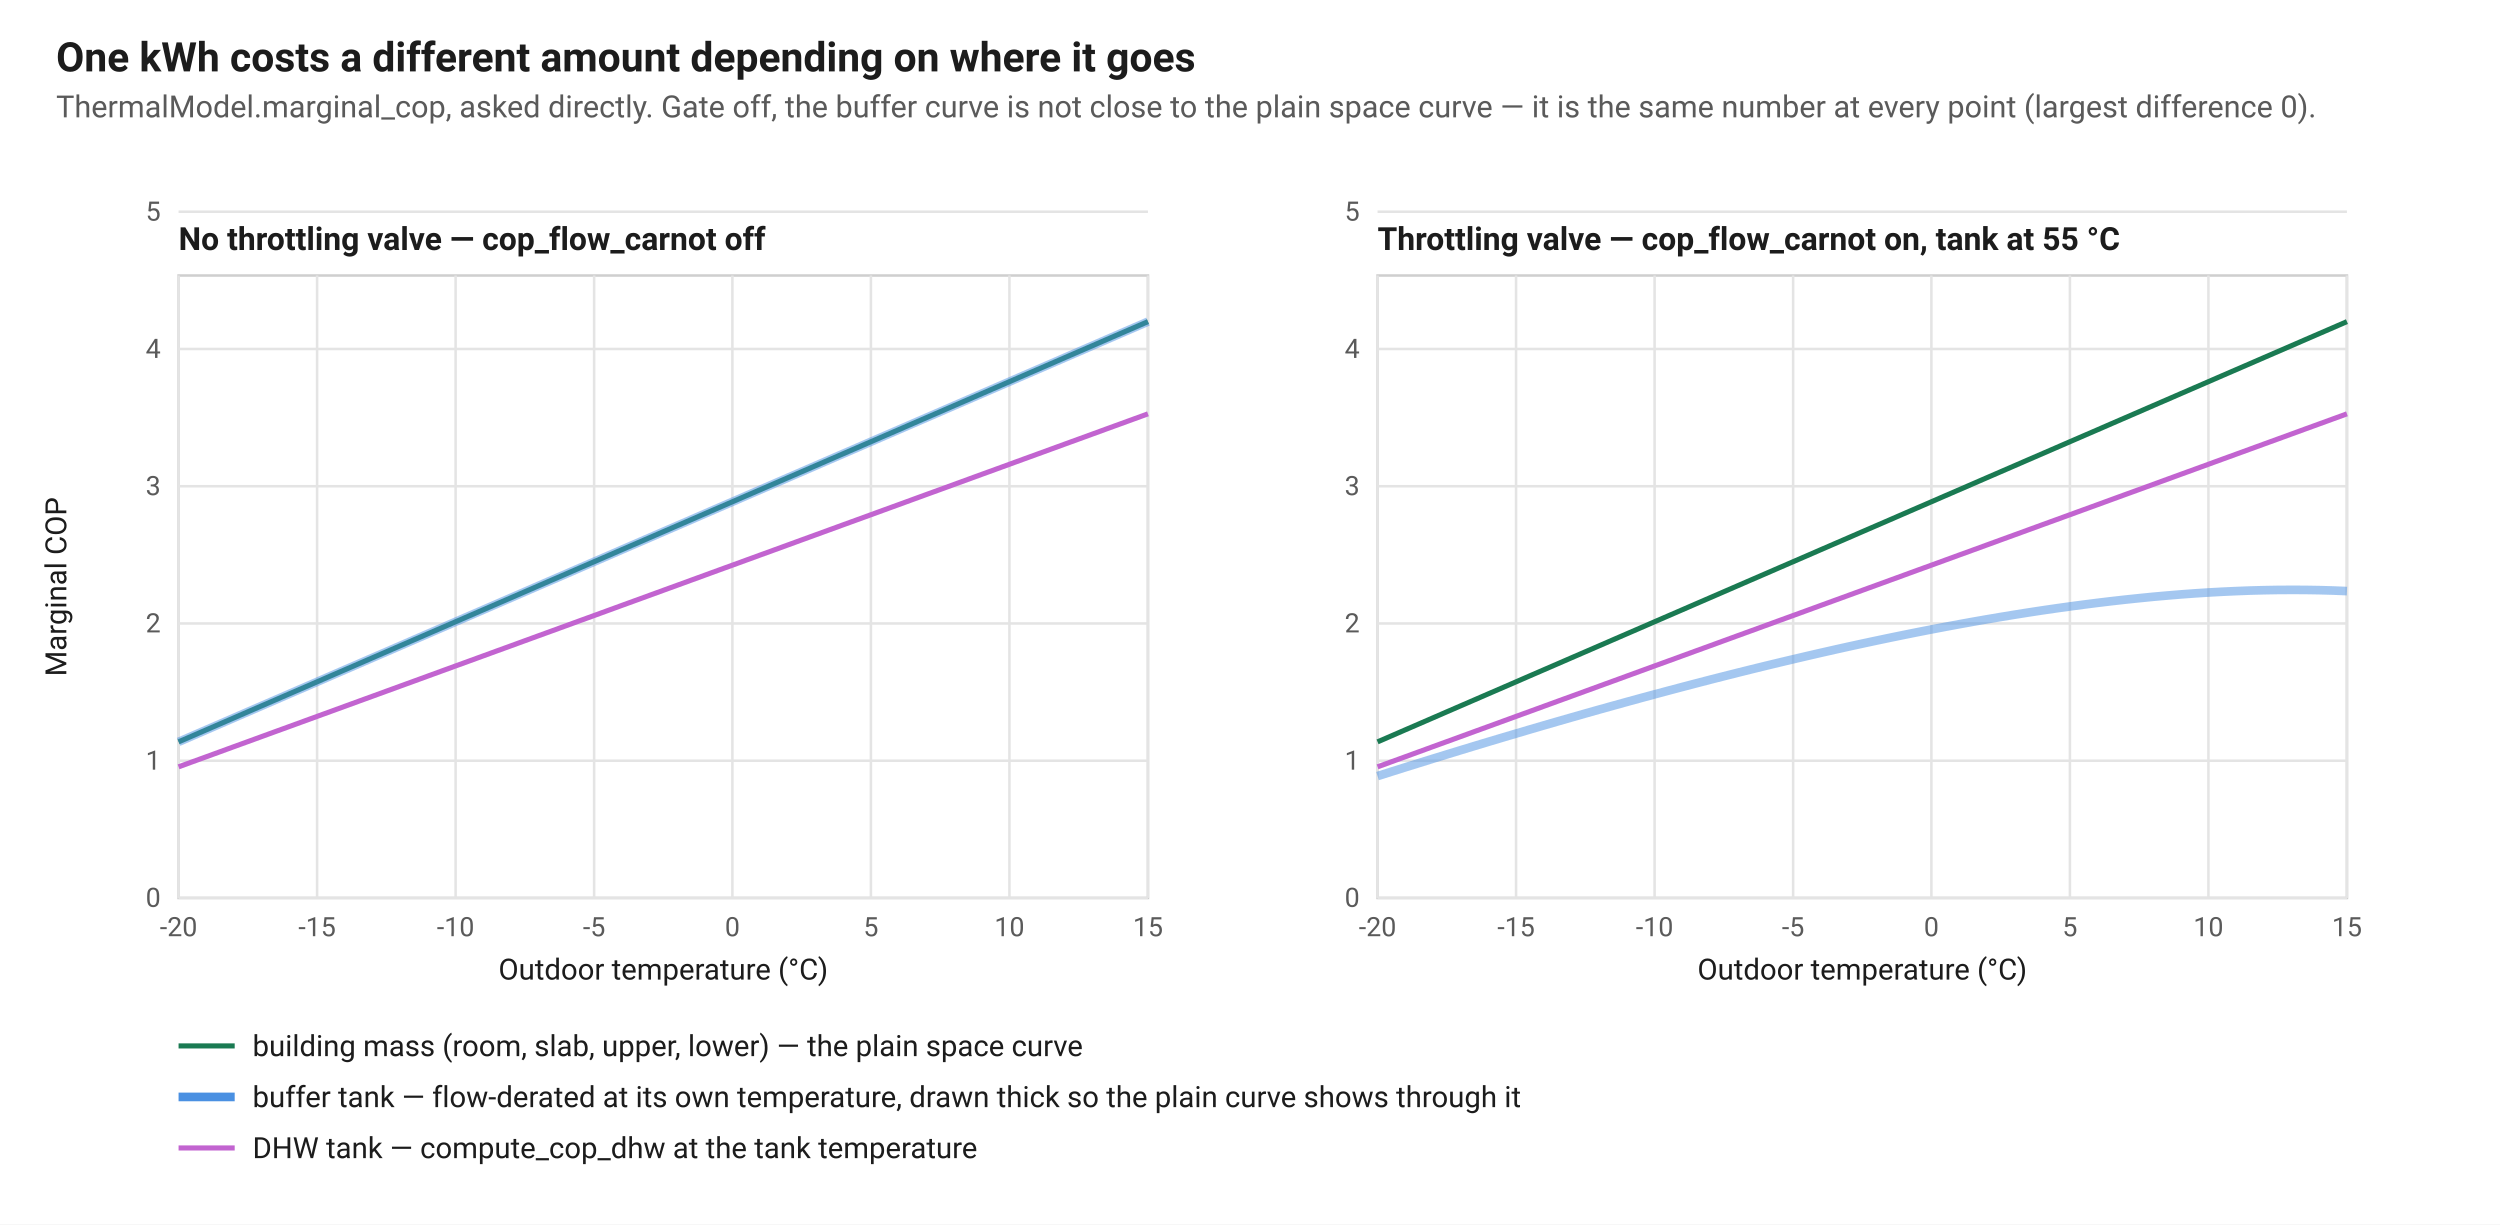
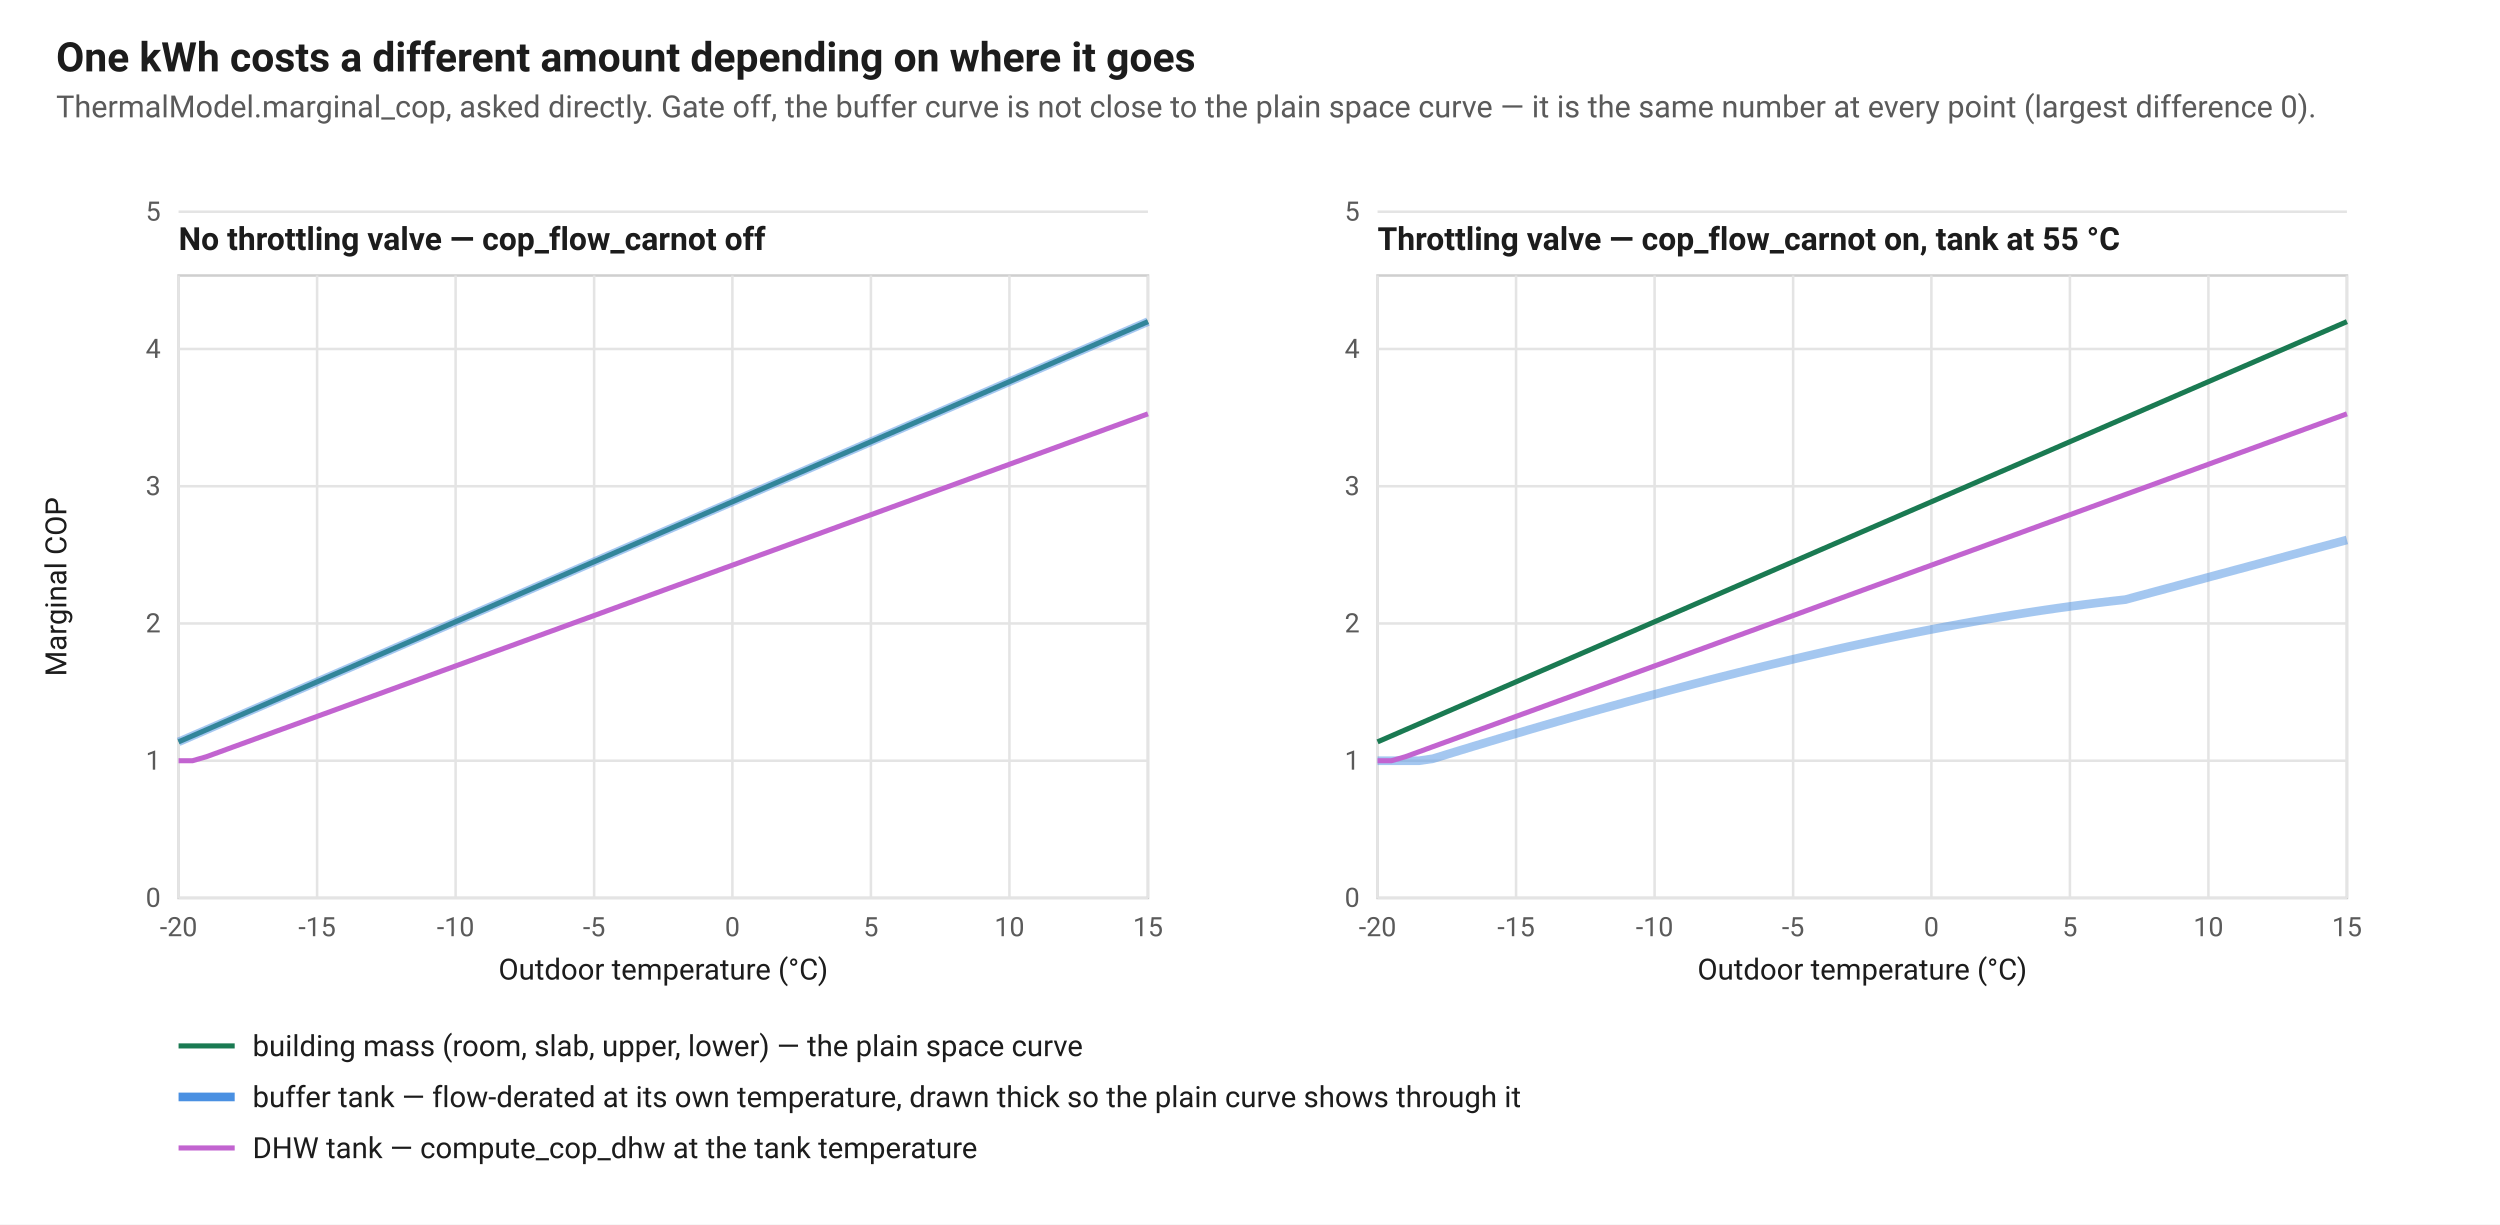
<svg xmlns="http://www.w3.org/2000/svg" viewBox="0 0 980 480" role="img" aria-label="Two plots of marginal COP against outdoor temperature from minus 20 to plus 15 degrees. Left, with the throttling-valve gate off: the buffer-tank curve lies exactly on the building-mass curve, and only the hot-water tank sits lower. Right, with the gate on: the buffer tank is derated below the building-mass curve because it charges at its own temperature.">
  <style>text { font-family: -apple-system, "Segoe UI", Roboto, Helvetica, Arial, sans-serif; }</style>
  <rect x="0" y="0" width="100%" height="100%" fill="#ffffff" />
  <text x="22" y="28" font-size="16" font-weight="700" fill="#1c1c1c">One kWh costs a different amount depending on where it goes</text>
  <text x="22" y="46" font-size="12" fill="#5a5a5a">ThermalModel.marginal_cop, asked directly. Gate off, the buffer curve is not close to the plain space curve — it is the same number at every point (largest difference 0).</text>
  <text x="70" y="98" font-size="12.5" font-weight="700" fill="#1c1c1c">No throttling valve — cop_flow_carnot off</text>
  <rect x="70" y="108" width="380" height="244" fill="#ffffff" stroke="#cfcfcf" />
  <line x1="70.0" y1="108" x2="70.0" y2="352" stroke="#e4e4e4" />
  <text x="70.0" y="367" font-size="10.5" text-anchor="middle" fill="#5a5a5a">-20</text>
  <line x1="124.3" y1="108" x2="124.3" y2="352" stroke="#e4e4e4" />
  <text x="124.3" y="367" font-size="10.5" text-anchor="middle" fill="#5a5a5a">-15</text>
  <line x1="178.6" y1="108" x2="178.6" y2="352" stroke="#e4e4e4" />
  <text x="178.6" y="367" font-size="10.5" text-anchor="middle" fill="#5a5a5a">-10</text>
  <line x1="232.9" y1="108" x2="232.9" y2="352" stroke="#e4e4e4" />
  <text x="232.9" y="367" font-size="10.5" text-anchor="middle" fill="#5a5a5a">-5</text>
  <line x1="287.1" y1="108" x2="287.1" y2="352" stroke="#e4e4e4" />
  <text x="287.1" y="367" font-size="10.5" text-anchor="middle" fill="#5a5a5a">0</text>
  <line x1="341.4" y1="108" x2="341.4" y2="352" stroke="#e4e4e4" />
  <text x="341.4" y="367" font-size="10.5" text-anchor="middle" fill="#5a5a5a">5</text>
  <line x1="395.7" y1="108" x2="395.7" y2="352" stroke="#e4e4e4" />
  <text x="395.7" y="367" font-size="10.5" text-anchor="middle" fill="#5a5a5a">10</text>
  <line x1="450.0" y1="108" x2="450.0" y2="352" stroke="#e4e4e4" />
  <text x="450.0" y="367" font-size="10.5" text-anchor="middle" fill="#5a5a5a">15</text>
  <line x1="70" y1="352.0" x2="450" y2="352.0" stroke="#e4e4e4" />
  <text x="63" y="355.5" font-size="10.5" text-anchor="end" fill="#5a5a5a">0</text>
  <line x1="70" y1="298.2" x2="450" y2="298.2" stroke="#e4e4e4" />
  <text x="63" y="301.7" font-size="10.5" text-anchor="end" fill="#5a5a5a">1</text>
  <line x1="70" y1="244.4" x2="450" y2="244.4" stroke="#e4e4e4" />
  <text x="63" y="247.9" font-size="10.5" text-anchor="end" fill="#5a5a5a">2</text>
  <line x1="70" y1="190.6" x2="450" y2="190.6" stroke="#e4e4e4" />
  <text x="63" y="194.1" font-size="10.5" text-anchor="end" fill="#5a5a5a">3</text>
  <line x1="70" y1="136.8" x2="450" y2="136.8" stroke="#e4e4e4" />
  <text x="63" y="140.3" font-size="10.5" text-anchor="end" fill="#5a5a5a">4</text>
  <line x1="70" y1="83.0" x2="450" y2="83.0" stroke="#e4e4e4" />
  <text x="63" y="86.5" font-size="10.5" text-anchor="end" fill="#5a5a5a">5</text>
  <text x="260.0" y="384" font-size="11.5" text-anchor="middle" fill="#1c1c1c">Outdoor temperature (°C)</text>
  <text x="26" y="230.0" font-size="11.5" text-anchor="middle" fill="#1c1c1c" transform="rotate(-90 26 230.0)">Marginal COP</text>
  <path d="M 70.00 290.81 L 75.43 288.46 L 80.86 286.10 L 86.29 283.75 L 91.71 281.40 L 97.14 279.04 L 102.57 276.69 L 108.00 274.34 L 113.43 271.98 L 118.86 269.63 L 124.29 267.28 L 129.71 264.92 L 135.14 262.57 L 140.57 260.22 L 146.00 257.86 L 151.43 255.51 L 156.86 253.16 L 162.29 250.80 L 167.71 248.45 L 173.14 246.10 L 178.57 243.74 L 184.00 241.39 L 189.43 239.04 L 194.86 236.68 L 200.29 234.33 L 205.71 231.98 L 211.14 229.62 L 216.57 227.27 L 222.00 224.92 L 227.43 222.56 L 232.86 220.21 L 238.29 217.86 L 243.71 215.50 L 249.14 213.15 L 254.57 210.80 L 260.00 208.44 L 265.43 206.09 L 270.86 203.74 L 276.29 201.38 L 281.71 199.03 L 287.14 196.68 L 292.57 194.32 L 298.00 191.97 L 303.43 189.62 L 308.86 187.26 L 314.29 184.91 L 319.71 182.56 L 325.14 180.20 L 330.57 177.85 L 336.00 175.50 L 341.43 173.14 L 346.86 170.79 L 352.29 168.44 L 357.71 166.08 L 363.14 163.73 L 368.57 161.38 L 374.00 159.02 L 379.43 156.67 L 384.86 154.31 L 390.29 151.96 L 395.71 149.61 L 401.14 147.25 L 406.57 144.90 L 412.00 142.55 L 417.43 140.19 L 422.86 137.84 L 428.29 135.49 L 433.71 133.13 L 439.14 130.78 L 444.57 128.43 L 450.00 126.07" fill="none" stroke="#1a7a52" stroke-width="2.0" stroke-opacity="1.0" />
  <path d="M 70.00 290.81 L 75.43 288.46 L 80.86 286.10 L 86.29 283.75 L 91.71 281.40 L 97.14 279.04 L 102.57 276.69 L 108.00 274.34 L 113.43 271.98 L 118.86 269.63 L 124.29 267.28 L 129.71 264.92 L 135.14 262.57 L 140.57 260.22 L 146.00 257.86 L 151.43 255.51 L 156.86 253.16 L 162.29 250.80 L 167.71 248.45 L 173.14 246.10 L 178.57 243.74 L 184.00 241.39 L 189.43 239.04 L 194.86 236.68 L 200.29 234.33 L 205.71 231.98 L 211.14 229.62 L 216.57 227.27 L 222.00 224.92 L 227.43 222.56 L 232.86 220.21 L 238.29 217.86 L 243.71 215.50 L 249.14 213.15 L 254.57 210.80 L 260.00 208.44 L 265.43 206.09 L 270.86 203.74 L 276.29 201.38 L 281.71 199.03 L 287.14 196.68 L 292.57 194.32 L 298.00 191.97 L 303.43 189.62 L 308.86 187.26 L 314.29 184.91 L 319.71 182.56 L 325.14 180.20 L 330.57 177.85 L 336.00 175.50 L 341.43 173.14 L 346.86 170.79 L 352.29 168.44 L 357.71 166.08 L 363.14 163.73 L 368.57 161.38 L 374.00 159.02 L 379.43 156.67 L 384.86 154.31 L 390.29 151.96 L 395.71 149.61 L 401.14 147.25 L 406.57 144.90 L 412.00 142.55 L 417.43 140.19 L 422.86 137.84 L 428.29 135.49 L 433.71 133.13 L 439.14 130.78 L 444.57 128.43 L 450.00 126.07" fill="none" stroke="#4a90e2" stroke-width="3.4" stroke-opacity="0.5" />
-   <path d="M 70.00 300.60 L 75.43 298.62 L 80.86 296.65 L 86.29 294.67 L 91.71 292.69 L 97.14 290.72 L 102.57 288.74 L 108.00 286.76 L 113.43 284.79 L 118.86 282.81 L 124.29 280.83 L 129.71 278.86 L 135.14 276.88 L 140.57 274.90 L 146.00 272.93 L 151.43 270.95 L 156.86 268.97 L 162.29 267.00 L 167.71 265.02 L 173.14 263.04 L 178.57 261.06 L 184.00 259.09 L 189.43 257.11 L 194.86 255.13 L 200.29 253.16 L 205.71 251.18 L 211.14 249.20 L 216.57 247.23 L 222.00 245.25 L 227.43 243.27 L 232.86 241.30 L 238.29 239.32 L 243.71 237.34 L 249.14 235.37 L 254.57 233.39 L 260.00 231.41 L 265.43 229.44 L 270.86 227.46 L 276.29 225.48 L 281.71 223.50 L 287.14 221.53 L 292.57 219.55 L 298.00 217.57 L 303.43 215.60 L 308.86 213.62 L 314.29 211.64 L 319.71 209.67 L 325.14 207.69 L 330.57 205.71 L 336.00 203.74 L 341.43 201.76 L 346.86 199.78 L 352.29 197.81 L 357.71 195.83 L 363.14 193.85 L 368.57 191.88 L 374.00 189.90 L 379.43 187.92 L 384.86 185.94 L 390.29 183.97 L 395.71 181.99 L 401.14 180.01 L 406.57 178.04 L 412.00 176.06 L 417.43 174.08 L 422.86 172.11 L 428.29 170.13 L 433.71 168.15 L 439.14 166.18 L 444.57 164.20 L 450.00 162.22" fill="none" stroke="#c264d0" stroke-width="2.0" stroke-opacity="1.0" />
+   <path d="M 70.00 298.21 L 75.43 298.21 L 80.86 296.65 L 86.29 294.67 L 91.71 292.69 L 97.14 290.72 L 102.57 288.74 L 108.00 286.76 L 113.43 284.79 L 118.86 282.81 L 124.29 280.83 L 129.71 278.86 L 135.14 276.88 L 140.57 274.90 L 146.00 272.93 L 151.43 270.95 L 156.86 268.97 L 162.29 267.00 L 167.71 265.02 L 173.14 263.04 L 178.57 261.06 L 184.00 259.09 L 189.43 257.11 L 194.86 255.13 L 200.29 253.16 L 205.71 251.18 L 211.14 249.20 L 216.57 247.23 L 222.00 245.25 L 227.43 243.27 L 232.86 241.30 L 238.29 239.32 L 243.71 237.34 L 249.14 235.37 L 254.57 233.39 L 260.00 231.41 L 265.43 229.44 L 270.86 227.46 L 276.29 225.48 L 281.71 223.50 L 287.14 221.53 L 292.57 219.55 L 298.00 217.57 L 303.43 215.60 L 308.86 213.62 L 314.29 211.64 L 319.71 209.67 L 325.14 207.69 L 330.57 205.71 L 336.00 203.74 L 341.43 201.76 L 346.86 199.78 L 352.29 197.81 L 357.71 195.83 L 363.14 193.85 L 368.57 191.88 L 374.00 189.90 L 379.43 187.92 L 384.86 185.94 L 390.29 183.97 L 395.71 181.99 L 401.14 180.01 L 406.57 178.04 L 412.00 176.06 L 417.43 174.08 L 422.86 172.11 L 428.29 170.13 L 433.71 168.15 L 439.14 166.18 L 444.57 164.20 L 450.00 162.22" fill="none" stroke="#c264d0" stroke-width="2.0" stroke-opacity="1.0" />
  <text x="540" y="98" font-size="12.5" font-weight="700" fill="#1c1c1c">Throttling valve — cop_flow_carnot on, tank at 55 °C</text>
  <rect x="540" y="108" width="380" height="244" fill="#ffffff" stroke="#cfcfcf" />
  <line x1="540.0" y1="108" x2="540.0" y2="352" stroke="#e4e4e4" />
  <text x="540.0" y="367" font-size="10.5" text-anchor="middle" fill="#5a5a5a">-20</text>
  <line x1="594.3" y1="108" x2="594.3" y2="352" stroke="#e4e4e4" />
  <text x="594.3" y="367" font-size="10.5" text-anchor="middle" fill="#5a5a5a">-15</text>
  <line x1="648.6" y1="108" x2="648.6" y2="352" stroke="#e4e4e4" />
  <text x="648.6" y="367" font-size="10.5" text-anchor="middle" fill="#5a5a5a">-10</text>
  <line x1="702.9" y1="108" x2="702.9" y2="352" stroke="#e4e4e4" />
  <text x="702.9" y="367" font-size="10.5" text-anchor="middle" fill="#5a5a5a">-5</text>
  <line x1="757.1" y1="108" x2="757.1" y2="352" stroke="#e4e4e4" />
  <text x="757.1" y="367" font-size="10.5" text-anchor="middle" fill="#5a5a5a">0</text>
  <line x1="811.4" y1="108" x2="811.4" y2="352" stroke="#e4e4e4" />
  <text x="811.4" y="367" font-size="10.5" text-anchor="middle" fill="#5a5a5a">5</text>
  <line x1="865.7" y1="108" x2="865.7" y2="352" stroke="#e4e4e4" />
  <text x="865.7" y="367" font-size="10.5" text-anchor="middle" fill="#5a5a5a">10</text>
  <line x1="920.0" y1="108" x2="920.0" y2="352" stroke="#e4e4e4" />
  <text x="920.0" y="367" font-size="10.5" text-anchor="middle" fill="#5a5a5a">15</text>
  <line x1="540" y1="352.0" x2="920" y2="352.0" stroke="#e4e4e4" />
  <text x="533" y="355.5" font-size="10.5" text-anchor="end" fill="#5a5a5a">0</text>
  <line x1="540" y1="298.2" x2="920" y2="298.2" stroke="#e4e4e4" />
  <text x="533" y="301.7" font-size="10.5" text-anchor="end" fill="#5a5a5a">1</text>
  <line x1="540" y1="244.4" x2="920" y2="244.4" stroke="#e4e4e4" />
  <text x="533" y="247.9" font-size="10.5" text-anchor="end" fill="#5a5a5a">2</text>
  <line x1="540" y1="190.6" x2="920" y2="190.6" stroke="#e4e4e4" />
  <text x="533" y="194.1" font-size="10.5" text-anchor="end" fill="#5a5a5a">3</text>
  <line x1="540" y1="136.8" x2="920" y2="136.8" stroke="#e4e4e4" />
  <text x="533" y="140.3" font-size="10.5" text-anchor="end" fill="#5a5a5a">4</text>
  <line x1="540" y1="83.0" x2="920" y2="83.0" stroke="#e4e4e4" />
  <text x="533" y="86.5" font-size="10.5" text-anchor="end" fill="#5a5a5a">5</text>
  <text x="730.0" y="384" font-size="11.5" text-anchor="middle" fill="#1c1c1c">Outdoor temperature (°C)</text>
  <path d="M 540.00 290.81 L 545.43 288.46 L 550.86 286.10 L 556.29 283.75 L 561.71 281.40 L 567.14 279.04 L 572.57 276.69 L 578.00 274.34 L 583.43 271.98 L 588.86 269.63 L 594.29 267.28 L 599.71 264.92 L 605.14 262.57 L 610.57 260.22 L 616.00 257.86 L 621.43 255.51 L 626.86 253.16 L 632.29 250.80 L 637.71 248.45 L 643.14 246.10 L 648.57 243.74 L 654.00 241.39 L 659.43 239.04 L 664.86 236.68 L 670.29 234.33 L 675.71 231.98 L 681.14 229.62 L 686.57 227.27 L 692.00 224.92 L 697.43 222.56 L 702.86 220.21 L 708.29 217.86 L 713.71 215.50 L 719.14 213.15 L 724.57 210.80 L 730.00 208.44 L 735.43 206.09 L 740.86 203.74 L 746.29 201.38 L 751.71 199.03 L 757.14 196.68 L 762.57 194.32 L 768.00 191.97 L 773.43 189.62 L 778.86 187.26 L 784.29 184.91 L 789.71 182.56 L 795.14 180.20 L 800.57 177.85 L 806.00 175.50 L 811.43 173.14 L 816.86 170.79 L 822.29 168.44 L 827.71 166.08 L 833.14 163.73 L 838.57 161.38 L 844.00 159.02 L 849.43 156.67 L 854.86 154.31 L 860.29 151.96 L 865.71 149.61 L 871.14 147.25 L 876.57 144.90 L 882.00 142.55 L 887.43 140.19 L 892.86 137.84 L 898.29 135.49 L 903.71 133.13 L 909.14 130.78 L 914.57 128.43 L 920.00 126.07" fill="none" stroke="#1a7a52" stroke-width="2.0" stroke-opacity="1.0" />
-   <path d="M 540.00 304.22 L 545.43 302.50 L 550.86 300.79 L 556.29 299.10 L 561.71 297.41 L 567.14 295.74 L 572.57 294.08 L 578.00 292.43 L 583.43 290.79 L 588.86 289.17 L 594.29 287.56 L 599.71 285.96 L 605.14 284.37 L 610.57 282.80 L 616.00 281.24 L 621.43 279.69 L 626.86 278.16 L 632.29 276.65 L 637.71 275.15 L 643.14 273.66 L 648.57 272.19 L 654.00 270.74 L 659.43 269.30 L 664.86 267.88 L 670.29 266.47 L 675.71 265.09 L 681.14 263.72 L 686.57 262.37 L 692.00 261.04 L 697.43 259.73 L 702.86 258.44 L 708.29 257.17 L 713.71 255.92 L 719.14 254.69 L 724.57 253.48 L 730.00 252.30 L 735.43 251.14 L 740.86 250.00 L 746.29 248.89 L 751.71 247.80 L 757.14 246.74 L 762.57 245.71 L 768.00 244.70 L 773.43 243.72 L 778.86 242.77 L 784.29 241.85 L 789.71 240.96 L 795.14 240.10 L 800.57 239.27 L 806.00 238.48 L 811.43 237.72 L 816.86 237.00 L 822.29 236.31 L 827.71 235.66 L 833.14 235.05 L 838.57 234.48 L 844.00 233.94 L 849.43 233.46 L 854.86 233.01 L 860.29 232.61 L 865.71 232.26 L 871.14 231.96 L 876.57 231.71 L 882.00 231.50 L 887.43 231.36 L 892.86 231.26 L 898.29 231.23 L 903.71 231.25 L 909.14 231.34 L 914.57 231.49 L 920.00 231.71" fill="none" stroke="#4a90e2" stroke-width="3.4" stroke-opacity="0.5" />
-   <path d="M 540.00 300.60 L 545.43 298.62 L 550.86 296.65 L 556.29 294.67 L 561.71 292.69 L 567.14 290.72 L 572.57 288.74 L 578.00 286.76 L 583.43 284.79 L 588.86 282.81 L 594.29 280.83 L 599.71 278.86 L 605.14 276.88 L 610.57 274.90 L 616.00 272.93 L 621.43 270.95 L 626.86 268.97 L 632.29 267.00 L 637.71 265.02 L 643.14 263.04 L 648.57 261.06 L 654.00 259.09 L 659.43 257.11 L 664.86 255.13 L 670.29 253.16 L 675.71 251.18 L 681.14 249.20 L 686.57 247.23 L 692.00 245.25 L 697.43 243.27 L 702.86 241.30 L 708.29 239.32 L 713.71 237.34 L 719.14 235.37 L 724.57 233.39 L 730.00 231.41 L 735.43 229.44 L 740.86 227.46 L 746.29 225.48 L 751.71 223.50 L 757.14 221.53 L 762.57 219.55 L 768.00 217.57 L 773.43 215.60 L 778.86 213.62 L 784.29 211.64 L 789.71 209.67 L 795.14 207.69 L 800.57 205.71 L 806.00 203.74 L 811.43 201.76 L 816.86 199.78 L 822.29 197.81 L 827.71 195.83 L 833.14 193.85 L 838.57 191.88 L 844.00 189.90 L 849.43 187.92 L 854.86 185.94 L 860.29 183.97 L 865.71 181.99 L 871.14 180.01 L 876.57 178.04 L 882.00 176.06 L 887.43 174.08 L 892.86 172.11 L 898.29 170.13 L 903.71 168.15 L 909.14 166.18 L 914.57 164.20 L 920.00 162.22" fill="none" stroke="#c264d0" stroke-width="2.0" stroke-opacity="1.0" />
+   <path d="M 540.00 298.21 L 545.43 298.21 L 550.86 298.21 L 556.29 298.21 L 561.71 297.41 L 567.14 295.74 L 572.57 294.08 L 578.00 292.43 L 583.43 290.79 L 588.86 289.17 L 594.29 287.56 L 599.71 285.96 L 605.14 284.37 L 610.57 282.80 L 616.00 281.24 L 621.43 279.69 L 626.86 278.16 L 632.29 276.65 L 637.71 275.15 L 643.14 273.66 L 648.57 272.19 L 654.00 270.74 L 659.43 269.30 L 664.86 267.88 L 670.29 266.47 L 675.71 265.09 L 681.14 263.72 L 686.57 262.37 L 692.00 261.04 L 697.43 259.73 L 702.86 258.44 L 708.29 257.17 L 713.71 255.92 L 719.14 254.69 L 724.57 253.48 L 730.00 252.30 L 735.43 251.14 L 740.86 250.00 L 746.29 248.89 L 751.71 247.80 L 757.14 246.74 L 762.57 245.71 L 768.00 244.70 L 773.43 243.72 L 778.86 242.77 L 784.29 241.85 L 789.71 240.96 L 795.14 240.10 L 800.57 239.27 L 806.00 238.48 L 811.43 237.72 L 816.86 237.00 L 822.29 236.31 L 827.71 235.66 L 833.14 235.05 L 838.57 233.58 L 844.00 232.12 L 849.43 230.66 L 854.86 229.20 L 860.29 227.74 L 865.71 226.28 L 871.14 224.81 L 876.57 223.35 L 882.00 221.89 L 887.43 220.43 L 892.86 218.97 L 898.29 217.50 L 903.71 216.04 L 909.14 214.58 L 914.57 213.12 L 920.00 211.66" fill="none" stroke="#4a90e2" stroke-width="3.4" stroke-opacity="0.5" />
+   <path d="M 540.00 298.21 L 545.43 298.21 L 550.86 296.65 L 556.29 294.67 L 561.71 292.69 L 567.14 290.72 L 572.57 288.74 L 578.00 286.76 L 583.43 284.79 L 588.86 282.81 L 594.29 280.83 L 599.71 278.86 L 605.14 276.88 L 610.57 274.90 L 616.00 272.93 L 621.43 270.95 L 626.86 268.97 L 632.29 267.00 L 637.71 265.02 L 643.14 263.04 L 648.57 261.06 L 654.00 259.09 L 659.43 257.11 L 664.86 255.13 L 670.29 253.16 L 675.71 251.18 L 681.14 249.20 L 686.57 247.23 L 692.00 245.25 L 697.43 243.27 L 702.86 241.30 L 708.29 239.32 L 713.71 237.34 L 719.14 235.37 L 724.57 233.39 L 730.00 231.41 L 735.43 229.44 L 740.86 227.46 L 746.29 225.48 L 751.71 223.50 L 757.14 221.53 L 762.57 219.55 L 768.00 217.57 L 773.43 215.60 L 778.86 213.62 L 784.29 211.64 L 789.71 209.67 L 795.14 207.69 L 800.57 205.71 L 806.00 203.74 L 811.43 201.76 L 816.86 199.78 L 822.29 197.81 L 827.71 195.83 L 833.14 193.85 L 838.57 191.88 L 844.00 189.90 L 849.43 187.92 L 854.86 185.94 L 860.29 183.97 L 865.71 181.99 L 871.14 180.01 L 876.57 178.04 L 882.00 176.06 L 887.43 174.08 L 892.86 172.11 L 898.29 170.13 L 903.71 168.15 L 909.14 166.18 L 914.57 164.20 L 920.00 162.22" fill="none" stroke="#c264d0" stroke-width="2.0" stroke-opacity="1.0" />
  <line x1="70" y1="410" x2="92" y2="410" stroke="#1a7a52" stroke-width="2.0" />
  <text x="99" y="414" font-size="11.5" fill="#1c1c1c">building mass (room, slab, upper, lower) — the plain space curve</text>
  <line x1="70" y1="430" x2="92" y2="430" stroke="#4a90e2" stroke-width="3.4" />
  <text x="99" y="434" font-size="11.5" fill="#1c1c1c">buffer tank — flow-derated at its own temperature, drawn thick so the plain curve shows through it</text>
  <line x1="70" y1="450" x2="92" y2="450" stroke="#c264d0" stroke-width="2.0" />
  <text x="99" y="454" font-size="11.5" fill="#1c1c1c">DHW tank — compute_cop_dhw at the tank temperature</text>
</svg>
